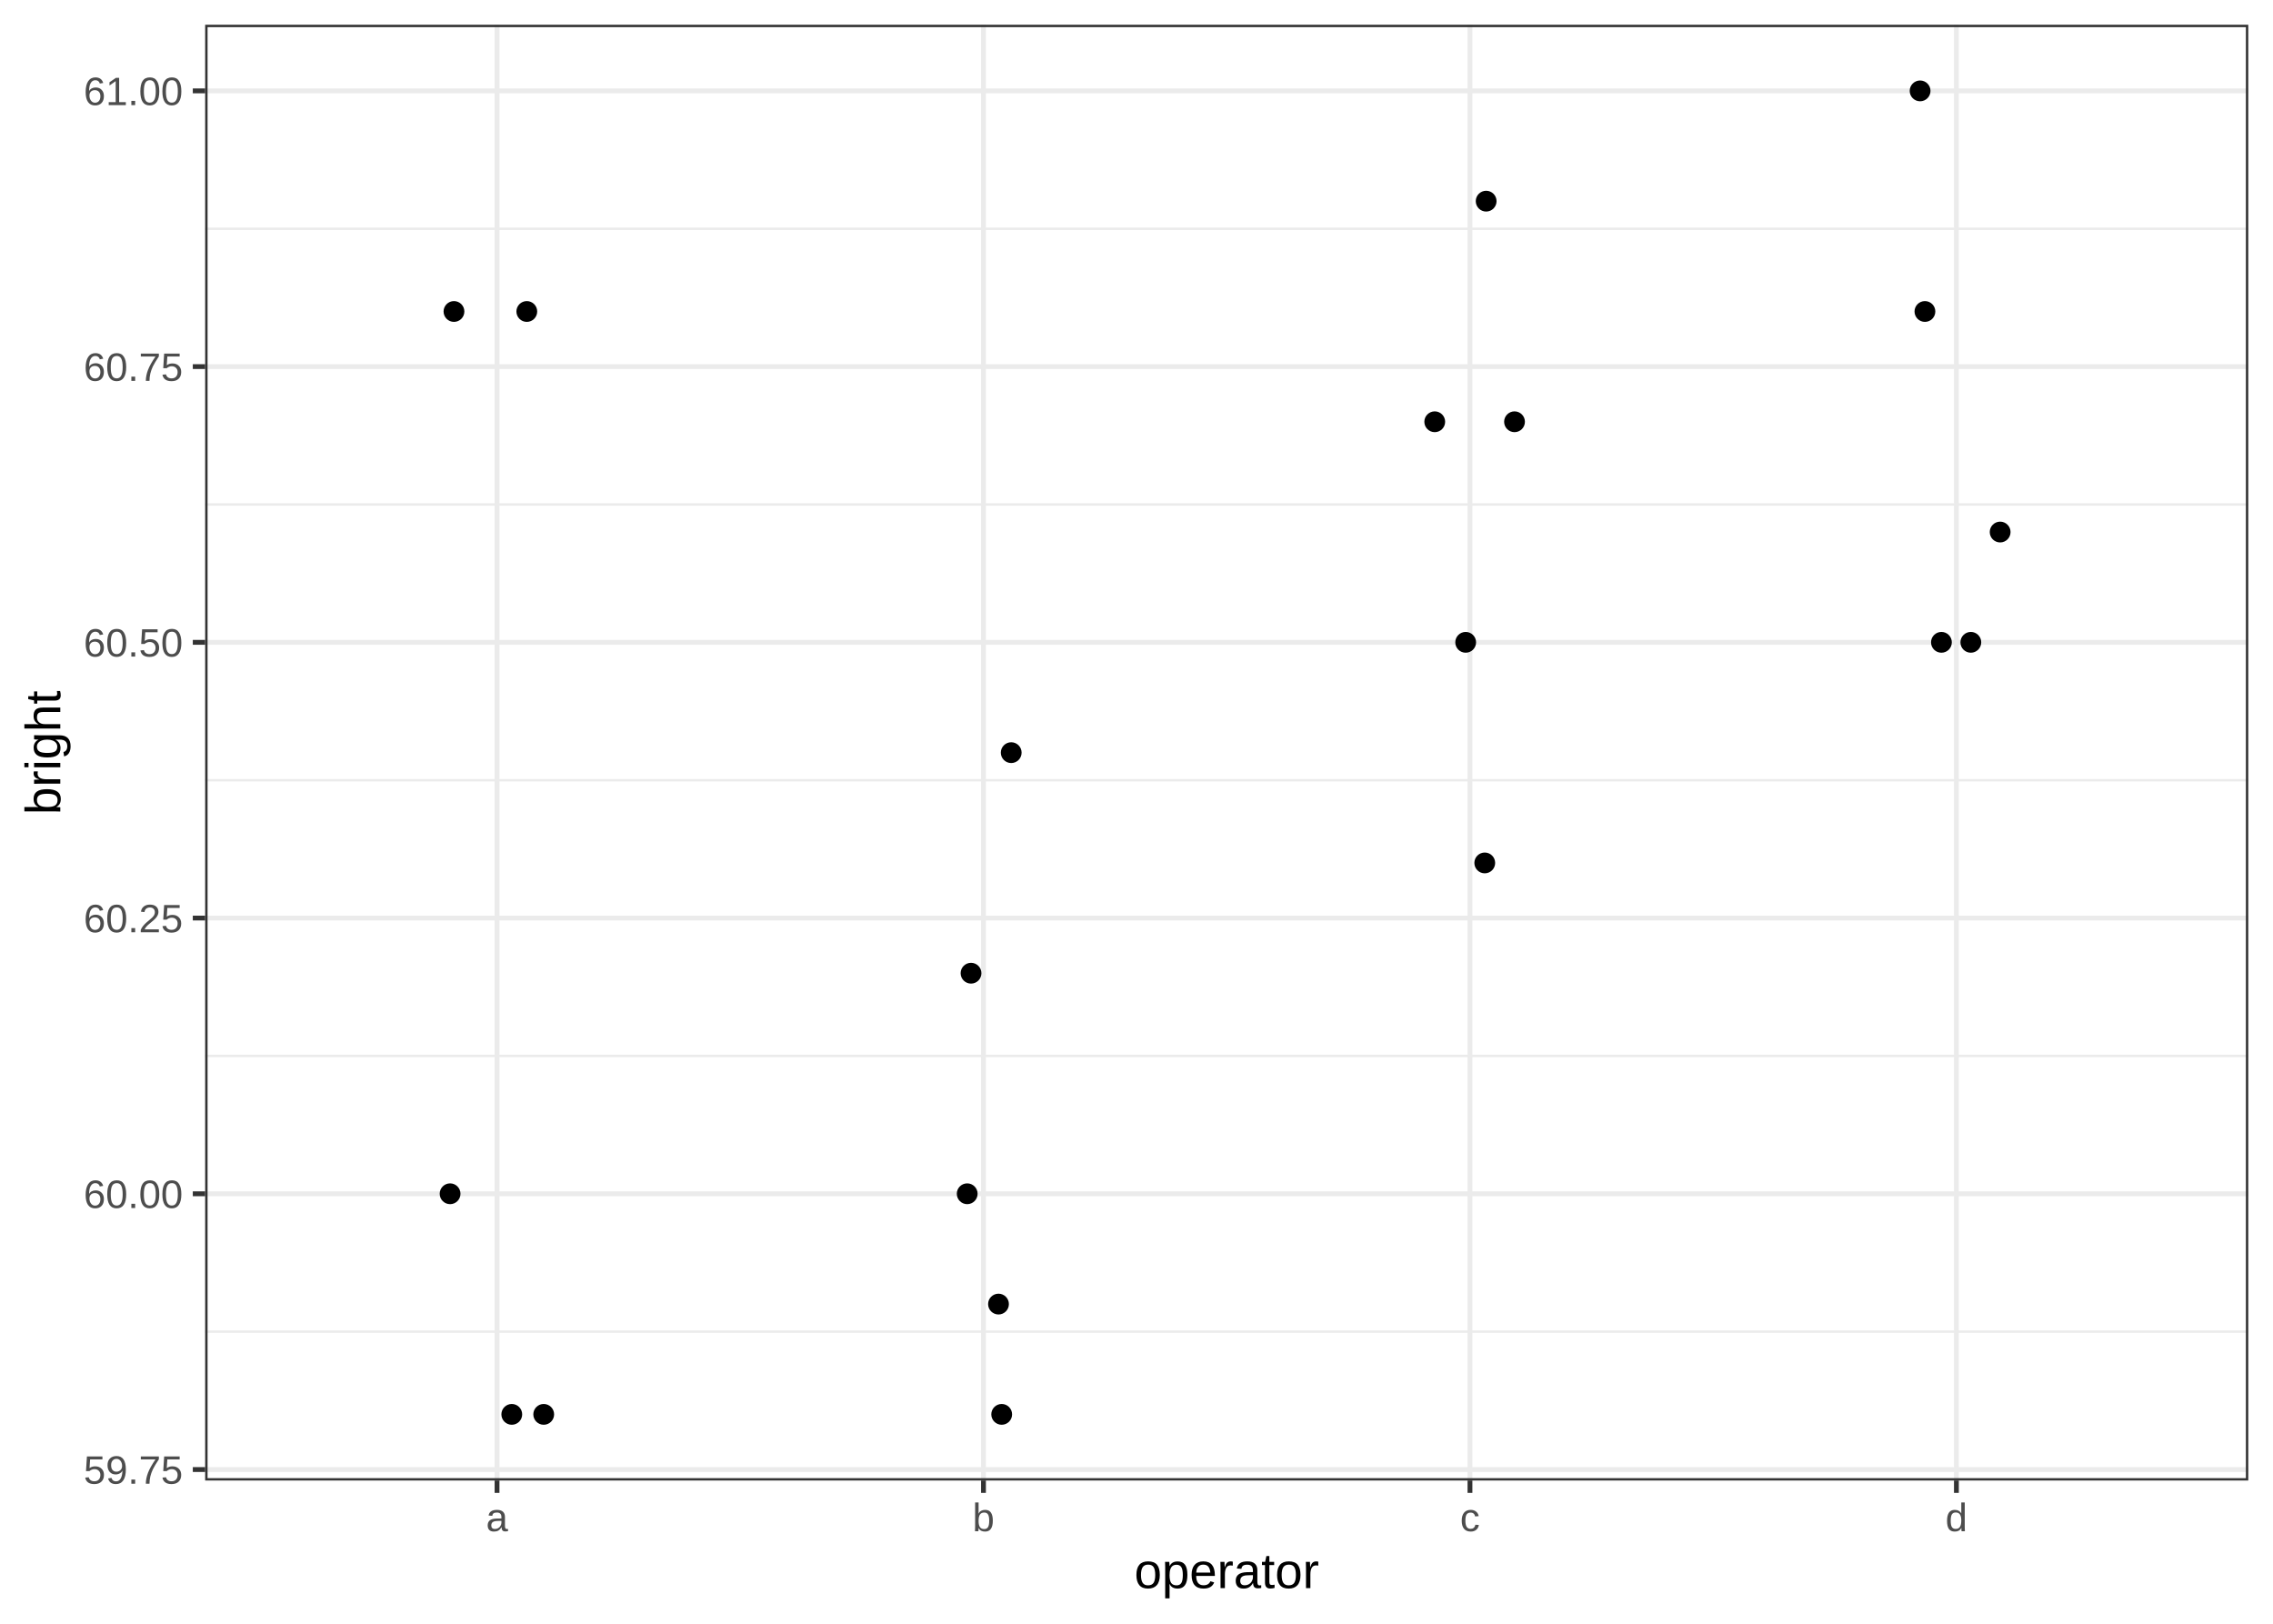
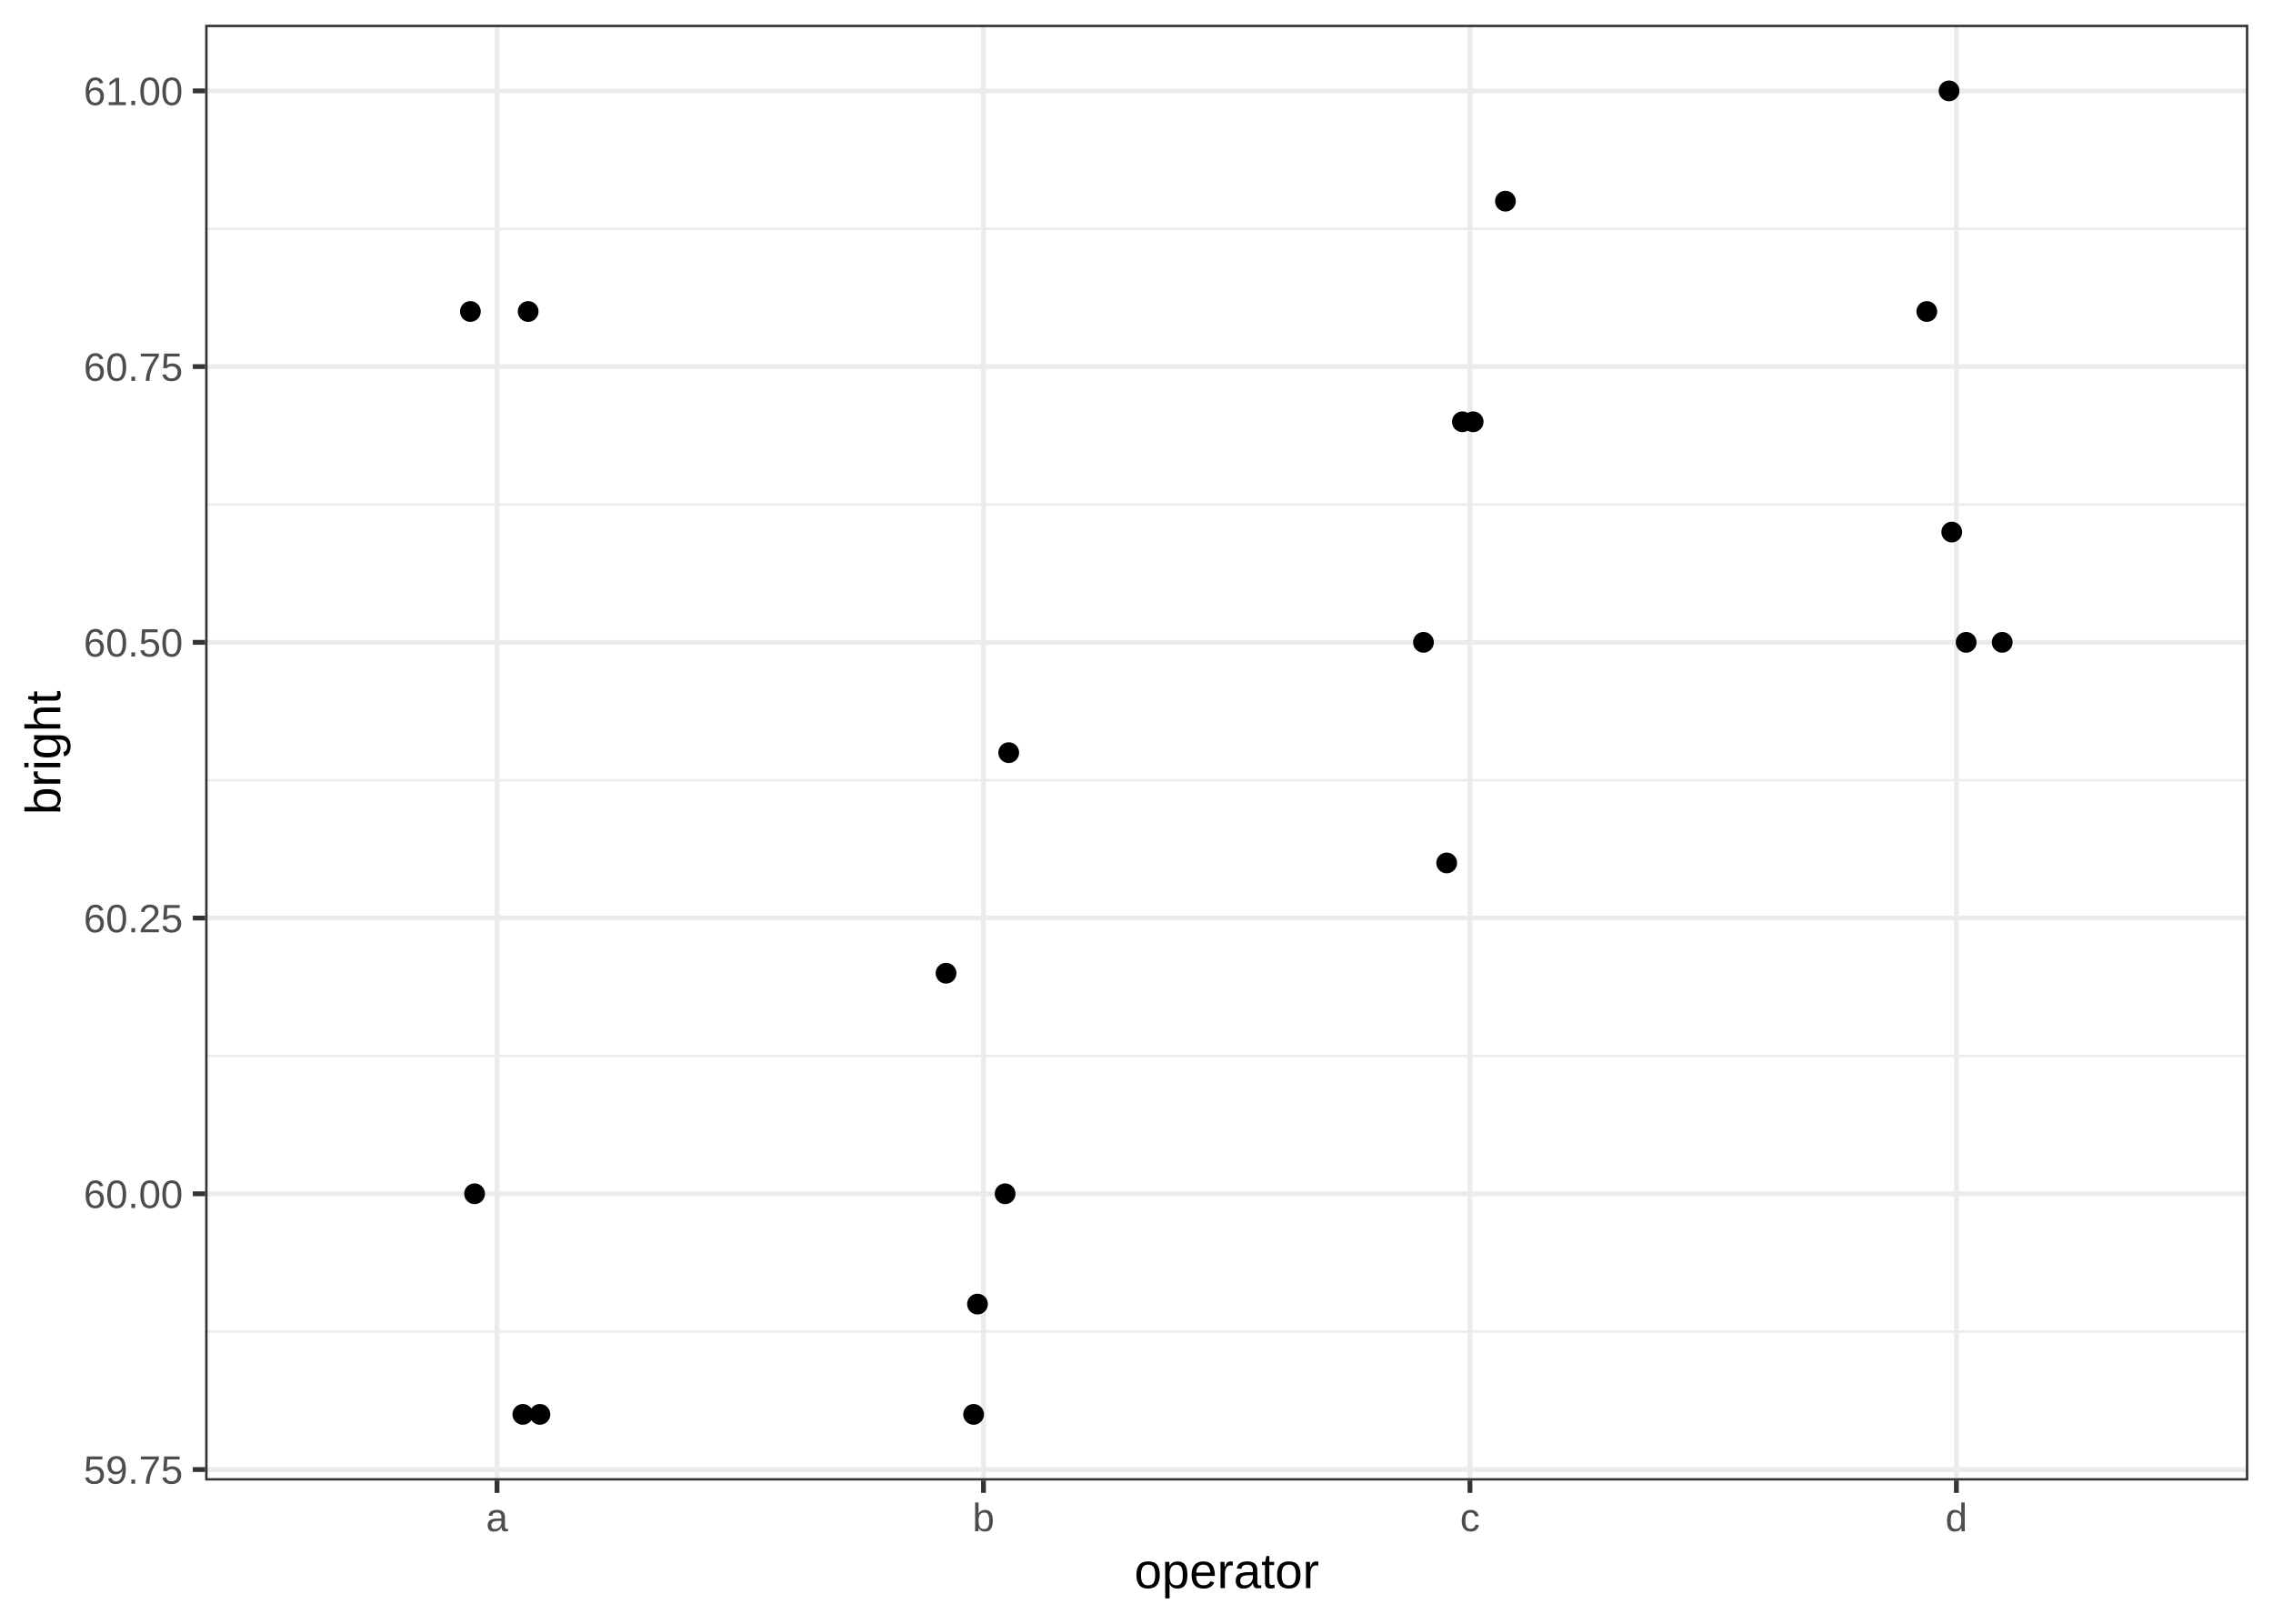
<svg xmlns="http://www.w3.org/2000/svg" class="svglite" width="504.00pt" height="360.00pt" viewBox="0 0 504.00 360.00">
  <defs>
    <style type="text/css">
    .svglite line, .svglite polyline, .svglite polygon, .svglite path, .svglite rect, .svglite circle {
      fill: none;
      stroke: #000000;
      stroke-linecap: round;
      stroke-linejoin: round;
      stroke-miterlimit: 10.00;
    }
    .svglite text {
      white-space: pre;
    }
  </style>
  </defs>
  <rect width="100%" height="100%" style="stroke: none; fill: #FFFFFF;" />
  <defs>
    <clipPath id="cpMC4wMHw1MDQuMDB8MC4wMHwzNjAuMDA=">
      <rect x="0.00" y="0.00" width="504.00" height="360.00" />
    </clipPath>
  </defs>
  <g clip-path="url(#cpMC4wMHw1MDQuMDB8MC4wMHwzNjAuMDA=)">
    <rect x="0.00" y="0.00" width="504.00" height="360.00" style="stroke-width: 1.07; stroke: #FFFFFF; fill: #FFFFFF;" />
  </g>
  <defs>
    <clipPath id="cpNDUuNDl8NDk4LjUyfDUuNDh8MzI4LjI1">
      <rect x="45.49" y="5.48" width="453.03" height="322.77" />
    </clipPath>
  </defs>
  <g clip-path="url(#cpNDUuNDl8NDk4LjUyfDUuNDh8MzI4LjI1)">
    <rect x="45.49" y="5.48" width="453.03" height="322.77" style="stroke-width: 1.07; stroke: none; fill: #FFFFFF;" />
    <polyline points="45.49,295.24 498.52,295.24 " style="stroke-width: 0.53; stroke: #EBEBEB; stroke-linecap: butt;" />
    <polyline points="45.49,234.11 498.52,234.11 " style="stroke-width: 0.53; stroke: #EBEBEB; stroke-linecap: butt;" />
    <polyline points="45.49,172.98 498.52,172.98 " style="stroke-width: 0.53; stroke: #EBEBEB; stroke-linecap: butt;" />
    <polyline points="45.49,111.85 498.52,111.85 " style="stroke-width: 0.53; stroke: #EBEBEB; stroke-linecap: butt;" />
    <polyline points="45.49,50.72 498.52,50.72 " style="stroke-width: 0.53; stroke: #EBEBEB; stroke-linecap: butt;" />
    <polyline points="45.49,325.81 498.52,325.81 " style="stroke-width: 1.07; stroke: #EBEBEB; stroke-linecap: butt;" />
    <polyline points="45.49,264.67 498.52,264.67 " style="stroke-width: 1.07; stroke: #EBEBEB; stroke-linecap: butt;" />
    <polyline points="45.49,203.54 498.52,203.54 " style="stroke-width: 1.07; stroke: #EBEBEB; stroke-linecap: butt;" />
    <polyline points="45.49,142.41 498.52,142.41 " style="stroke-width: 1.07; stroke: #EBEBEB; stroke-linecap: butt;" />
    <polyline points="45.49,81.28 498.52,81.28 " style="stroke-width: 1.07; stroke: #EBEBEB; stroke-linecap: butt;" />
    <polyline points="45.49,20.15 498.52,20.15 " style="stroke-width: 1.07; stroke: #EBEBEB; stroke-linecap: butt;" />
    <polyline points="110.21,328.25 110.21,5.48 " style="stroke-width: 1.07; stroke: #EBEBEB; stroke-linecap: butt;" />
    <polyline points="218.07,328.25 218.07,5.48 " style="stroke-width: 1.07; stroke: #EBEBEB; stroke-linecap: butt;" />
    <polyline points="325.94,328.25 325.94,5.48 " style="stroke-width: 1.07; stroke: #EBEBEB; stroke-linecap: butt;" />
    <polyline points="433.80,328.25 433.80,5.48 " style="stroke-width: 1.07; stroke: #EBEBEB; stroke-linecap: butt;" />
-     <circle cx="113.48" cy="313.58" r="1.95" style="stroke-width: 0.71; fill: #000000;" />
-     <circle cx="99.80" cy="264.67" r="1.95" style="stroke-width: 0.71; fill: #000000;" />
-     <circle cx="100.66" cy="69.06" r="1.95" style="stroke-width: 0.71; fill: #000000;" />
-     <circle cx="116.81" cy="69.06" r="1.95" style="stroke-width: 0.71; fill: #000000;" />
-     <circle cx="120.56" cy="313.58" r="1.95" style="stroke-width: 0.71; fill: #000000;" />
-     <circle cx="222.11" cy="313.58" r="1.95" style="stroke-width: 0.71; fill: #000000;" />
-     <circle cx="215.31" cy="215.77" r="1.95" style="stroke-width: 0.71; fill: #000000;" />
-     <circle cx="224.22" cy="166.87" r="1.95" style="stroke-width: 0.71; fill: #000000;" />
-     <circle cx="221.40" cy="289.13" r="1.95" style="stroke-width: 0.71; fill: #000000;" />
-     <circle cx="214.46" cy="264.67" r="1.95" style="stroke-width: 0.71; fill: #000000;" />
-     <circle cx="318.13" cy="93.51" r="1.95" style="stroke-width: 0.71; fill: #000000;" />
-     <circle cx="335.82" cy="93.51" r="1.95" style="stroke-width: 0.71; fill: #000000;" />
-     <circle cx="324.99" cy="142.41" r="1.95" style="stroke-width: 0.71; fill: #000000;" />
-     <circle cx="329.53" cy="44.60" r="1.95" style="stroke-width: 0.71; fill: #000000;" />
-     <circle cx="329.22" cy="191.32" r="1.95" style="stroke-width: 0.71; fill: #000000;" />
-     <circle cx="425.75" cy="20.15" r="1.95" style="stroke-width: 0.71; fill: #000000;" />
-     <circle cx="426.82" cy="69.06" r="1.95" style="stroke-width: 0.71; fill: #000000;" />
-     <circle cx="443.50" cy="117.96" r="1.95" style="stroke-width: 0.71; fill: #000000;" />
-     <circle cx="437.00" cy="142.41" r="1.95" style="stroke-width: 0.71; fill: #000000;" />
-     <circle cx="430.48" cy="142.41" r="1.95" style="stroke-width: 0.71; fill: #000000;" />
+     <circle cx="119.72" cy="313.58" r="1.95" style="stroke-width: 0.71; fill: #000000;" />
+     <circle cx="105.23" cy="264.67" r="1.95" style="stroke-width: 0.71; fill: #000000;" />
+     <circle cx="117.11" cy="69.06" r="1.95" style="stroke-width: 0.71; fill: #000000;" />
+     <circle cx="104.30" cy="69.06" r="1.95" style="stroke-width: 0.71; fill: #000000;" />
+     <circle cx="115.93" cy="313.58" r="1.95" style="stroke-width: 0.71; fill: #000000;" />
+     <circle cx="215.88" cy="313.58" r="1.95" style="stroke-width: 0.71; fill: #000000;" />
+     <circle cx="209.77" cy="215.77" r="1.95" style="stroke-width: 0.71; fill: #000000;" />
+     <circle cx="223.67" cy="166.87" r="1.95" style="stroke-width: 0.71; fill: #000000;" />
+     <circle cx="216.74" cy="289.13" r="1.95" style="stroke-width: 0.71; fill: #000000;" />
+     <circle cx="222.87" cy="264.67" r="1.95" style="stroke-width: 0.71; fill: #000000;" />
+     <circle cx="324.26" cy="93.51" r="1.95" style="stroke-width: 0.71; fill: #000000;" />
+     <circle cx="326.65" cy="93.51" r="1.95" style="stroke-width: 0.71; fill: #000000;" />
+     <circle cx="315.63" cy="142.41" r="1.95" style="stroke-width: 0.71; fill: #000000;" />
+     <circle cx="333.81" cy="44.60" r="1.95" style="stroke-width: 0.71; fill: #000000;" />
+     <circle cx="320.78" cy="191.32" r="1.95" style="stroke-width: 0.71; fill: #000000;" />
+     <circle cx="432.17" cy="20.15" r="1.95" style="stroke-width: 0.71; fill: #000000;" />
+     <circle cx="427.24" cy="69.06" r="1.95" style="stroke-width: 0.71; fill: #000000;" />
+     <circle cx="432.77" cy="117.96" r="1.95" style="stroke-width: 0.71; fill: #000000;" />
+     <circle cx="435.96" cy="142.41" r="1.95" style="stroke-width: 0.71; fill: #000000;" />
+     <circle cx="443.96" cy="142.41" r="1.95" style="stroke-width: 0.71; fill: #000000;" />
    <rect x="45.49" y="5.48" width="453.03" height="322.77" style="stroke-width: 1.07; stroke: #333333;" />
  </g>
  <g clip-path="url(#cpMC4wMHw1MDQuMDB8MC4wMHwzNjAuMDA=)">
    <text x="40.56" y="328.96" text-anchor="end" style="font-size: 8.80px;fill: #4D4D4D; font-family: &quot;Arial&quot;;" textLength="22.02px" lengthAdjust="spacingAndGlyphs">59.75</text>
    <text x="40.56" y="267.83" text-anchor="end" style="font-size: 8.80px;fill: #4D4D4D; font-family: &quot;Arial&quot;;" textLength="22.02px" lengthAdjust="spacingAndGlyphs">60.00</text>
    <text x="40.56" y="206.70" text-anchor="end" style="font-size: 8.80px;fill: #4D4D4D; font-family: &quot;Arial&quot;;" textLength="22.02px" lengthAdjust="spacingAndGlyphs">60.25</text>
    <text x="40.56" y="145.57" text-anchor="end" style="font-size: 8.80px;fill: #4D4D4D; font-family: &quot;Arial&quot;;" textLength="22.02px" lengthAdjust="spacingAndGlyphs">60.50</text>
    <text x="40.56" y="84.44" text-anchor="end" style="font-size: 8.80px;fill: #4D4D4D; font-family: &quot;Arial&quot;;" textLength="22.02px" lengthAdjust="spacingAndGlyphs">60.75</text>
    <text x="40.56" y="23.30" text-anchor="end" style="font-size: 8.80px;fill: #4D4D4D; font-family: &quot;Arial&quot;;" textLength="22.02px" lengthAdjust="spacingAndGlyphs">61.00</text>
    <polyline points="42.75,325.81 45.49,325.81 " style="stroke-width: 1.07; stroke: #333333; stroke-linecap: butt;" />
    <polyline points="42.75,264.67 45.49,264.67 " style="stroke-width: 1.07; stroke: #333333; stroke-linecap: butt;" />
    <polyline points="42.75,203.54 45.49,203.54 " style="stroke-width: 1.07; stroke: #333333; stroke-linecap: butt;" />
    <polyline points="42.75,142.41 45.49,142.41 " style="stroke-width: 1.07; stroke: #333333; stroke-linecap: butt;" />
    <polyline points="42.75,81.28 45.49,81.28 " style="stroke-width: 1.07; stroke: #333333; stroke-linecap: butt;" />
    <polyline points="42.75,20.15 45.49,20.15 " style="stroke-width: 1.07; stroke: #333333; stroke-linecap: butt;" />
    <polyline points="110.21,330.99 110.21,328.25 " style="stroke-width: 1.07; stroke: #333333; stroke-linecap: butt;" />
    <polyline points="218.07,330.99 218.07,328.25 " style="stroke-width: 1.07; stroke: #333333; stroke-linecap: butt;" />
    <polyline points="325.94,330.99 325.94,328.25 " style="stroke-width: 1.07; stroke: #333333; stroke-linecap: butt;" />
    <polyline points="433.80,330.99 433.80,328.25 " style="stroke-width: 1.07; stroke: #333333; stroke-linecap: butt;" />
    <text x="110.21" y="339.49" text-anchor="middle" style="font-size: 8.80px;fill: #4D4D4D; font-family: &quot;Arial&quot;;" textLength="4.90px" lengthAdjust="spacingAndGlyphs">a</text>
    <text x="218.07" y="339.49" text-anchor="middle" style="font-size: 8.80px;fill: #4D4D4D; font-family: &quot;Arial&quot;;" textLength="4.90px" lengthAdjust="spacingAndGlyphs">b</text>
    <text x="325.94" y="339.49" text-anchor="middle" style="font-size: 8.80px;fill: #4D4D4D; font-family: &quot;Arial&quot;;" textLength="4.40px" lengthAdjust="spacingAndGlyphs">c</text>
    <text x="433.80" y="339.49" text-anchor="middle" style="font-size: 8.80px;fill: #4D4D4D; font-family: &quot;Arial&quot;;" textLength="4.90px" lengthAdjust="spacingAndGlyphs">d</text>
    <text x="272.00" y="352.10" text-anchor="middle" style="font-size: 11.00px; font-family: &quot;Arial&quot;;" textLength="40.98px" lengthAdjust="spacingAndGlyphs">operator</text>
    <text transform="translate(13.37,166.87) rotate(-90)" text-anchor="middle" style="font-size: 11.00px; font-family: &quot;Arial&quot;;" textLength="27.52px" lengthAdjust="spacingAndGlyphs">bright</text>
  </g>
</svg>
